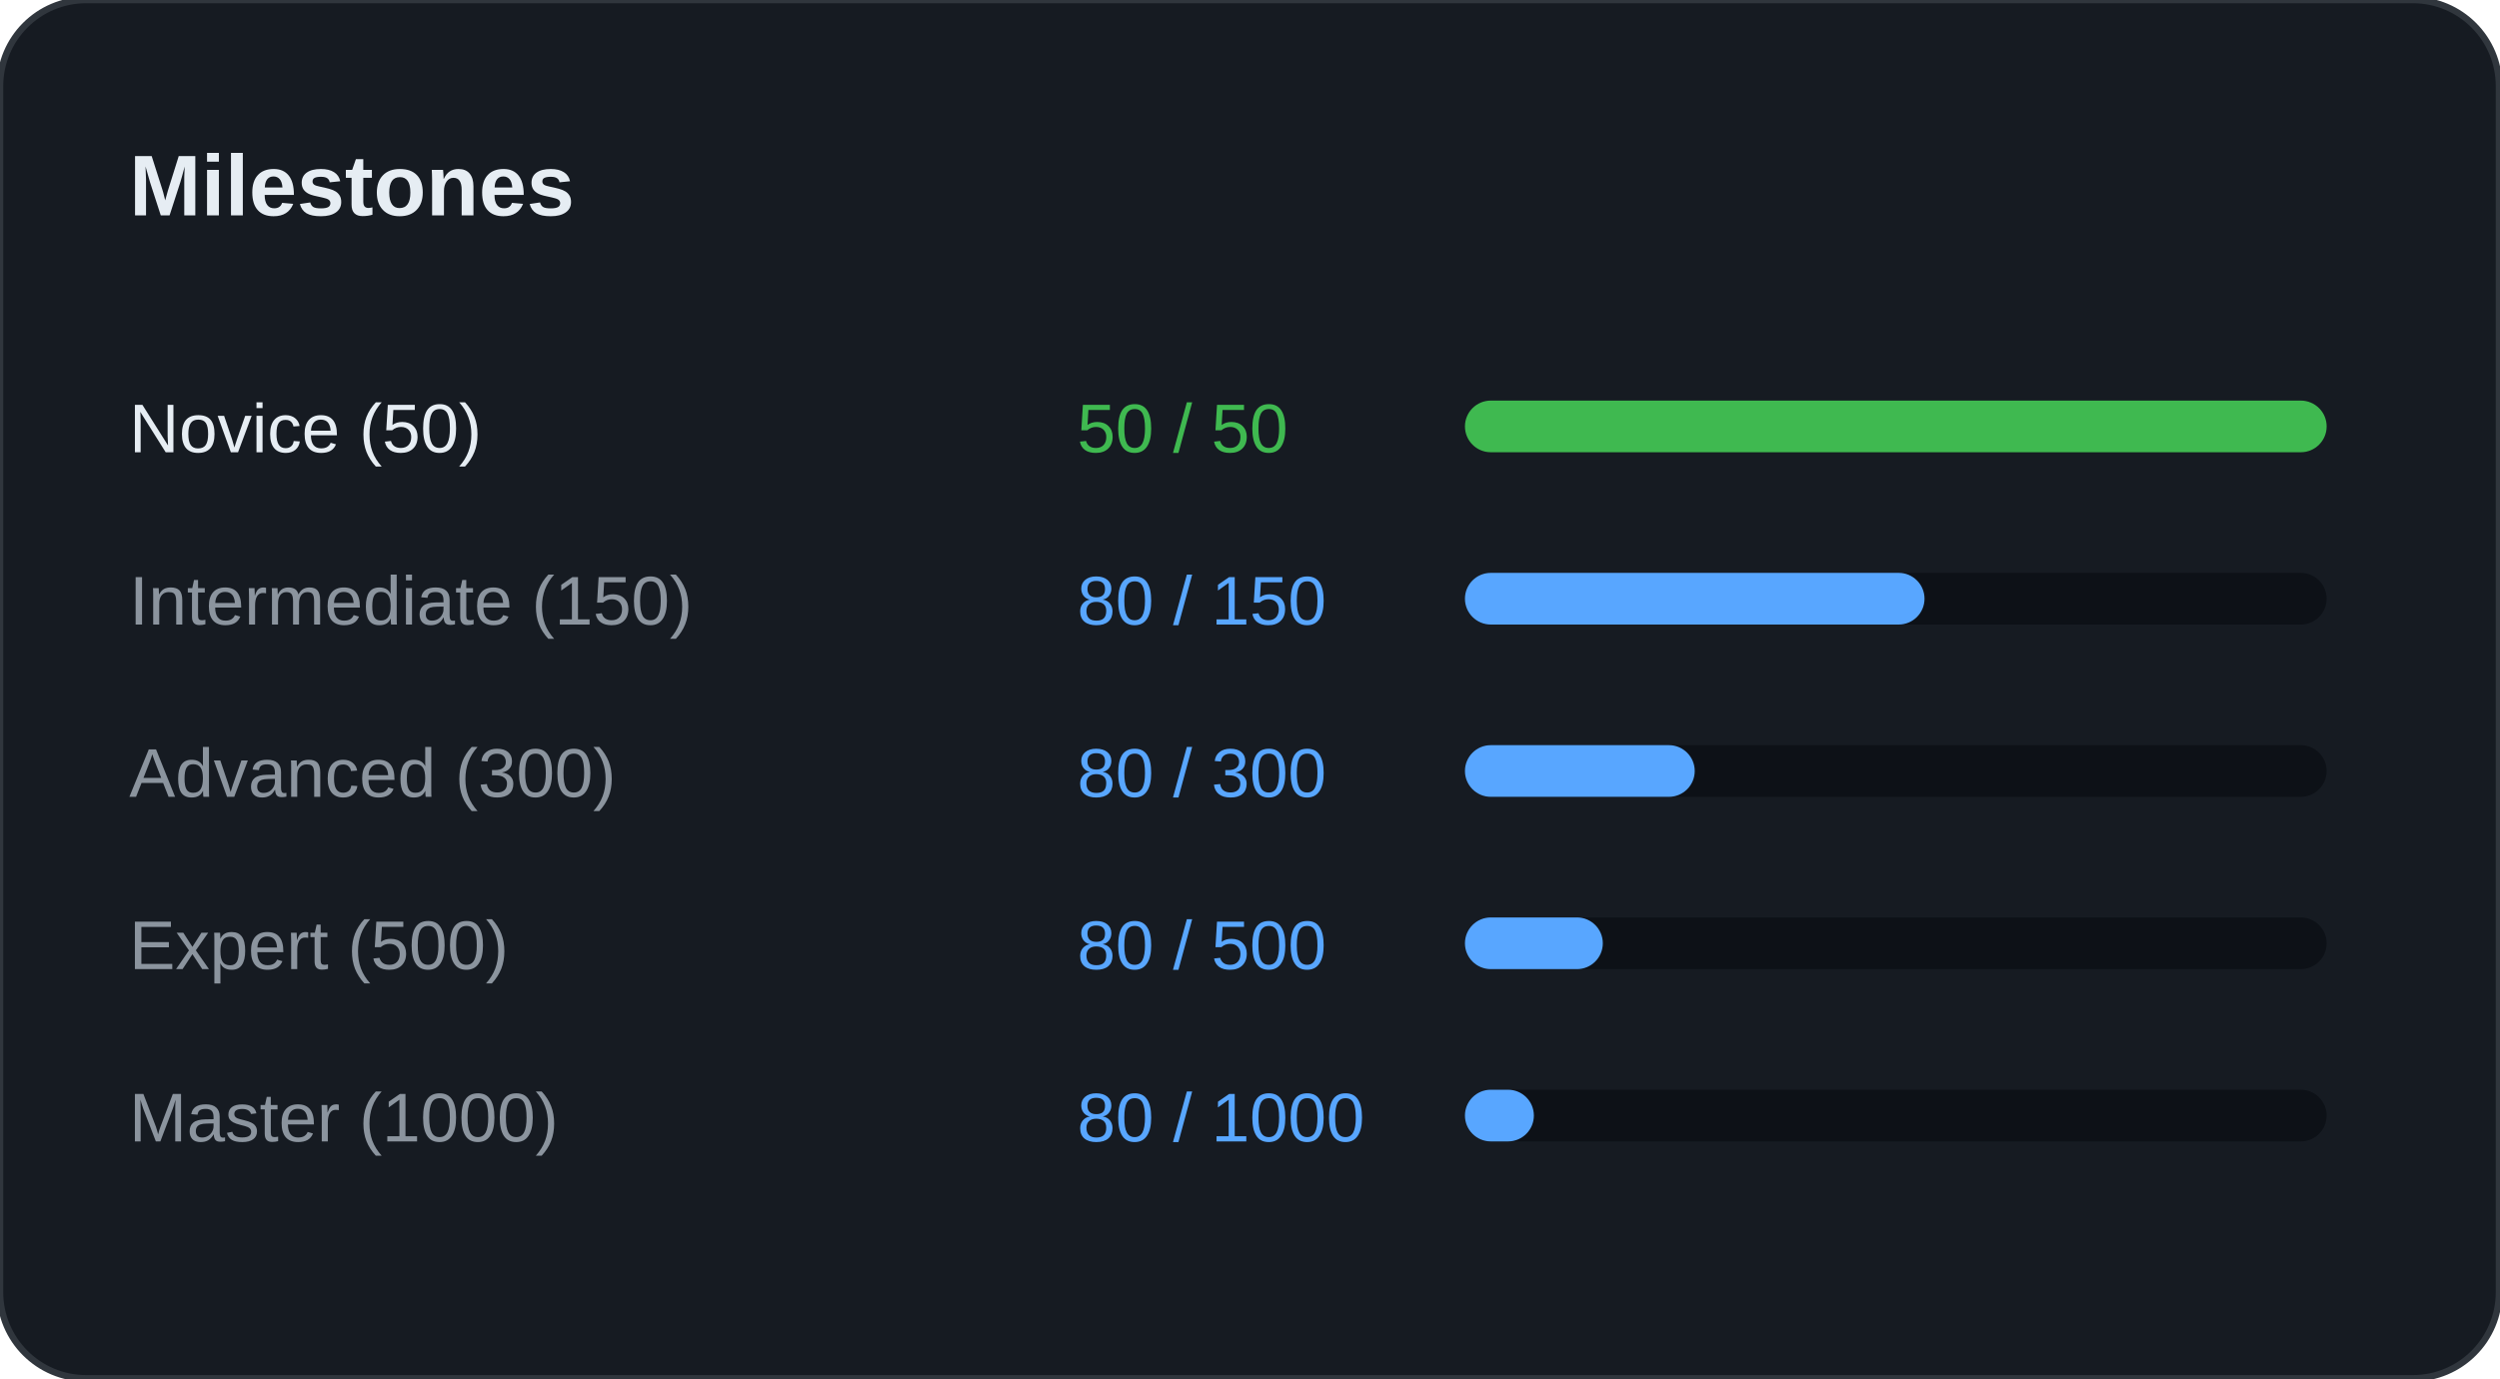
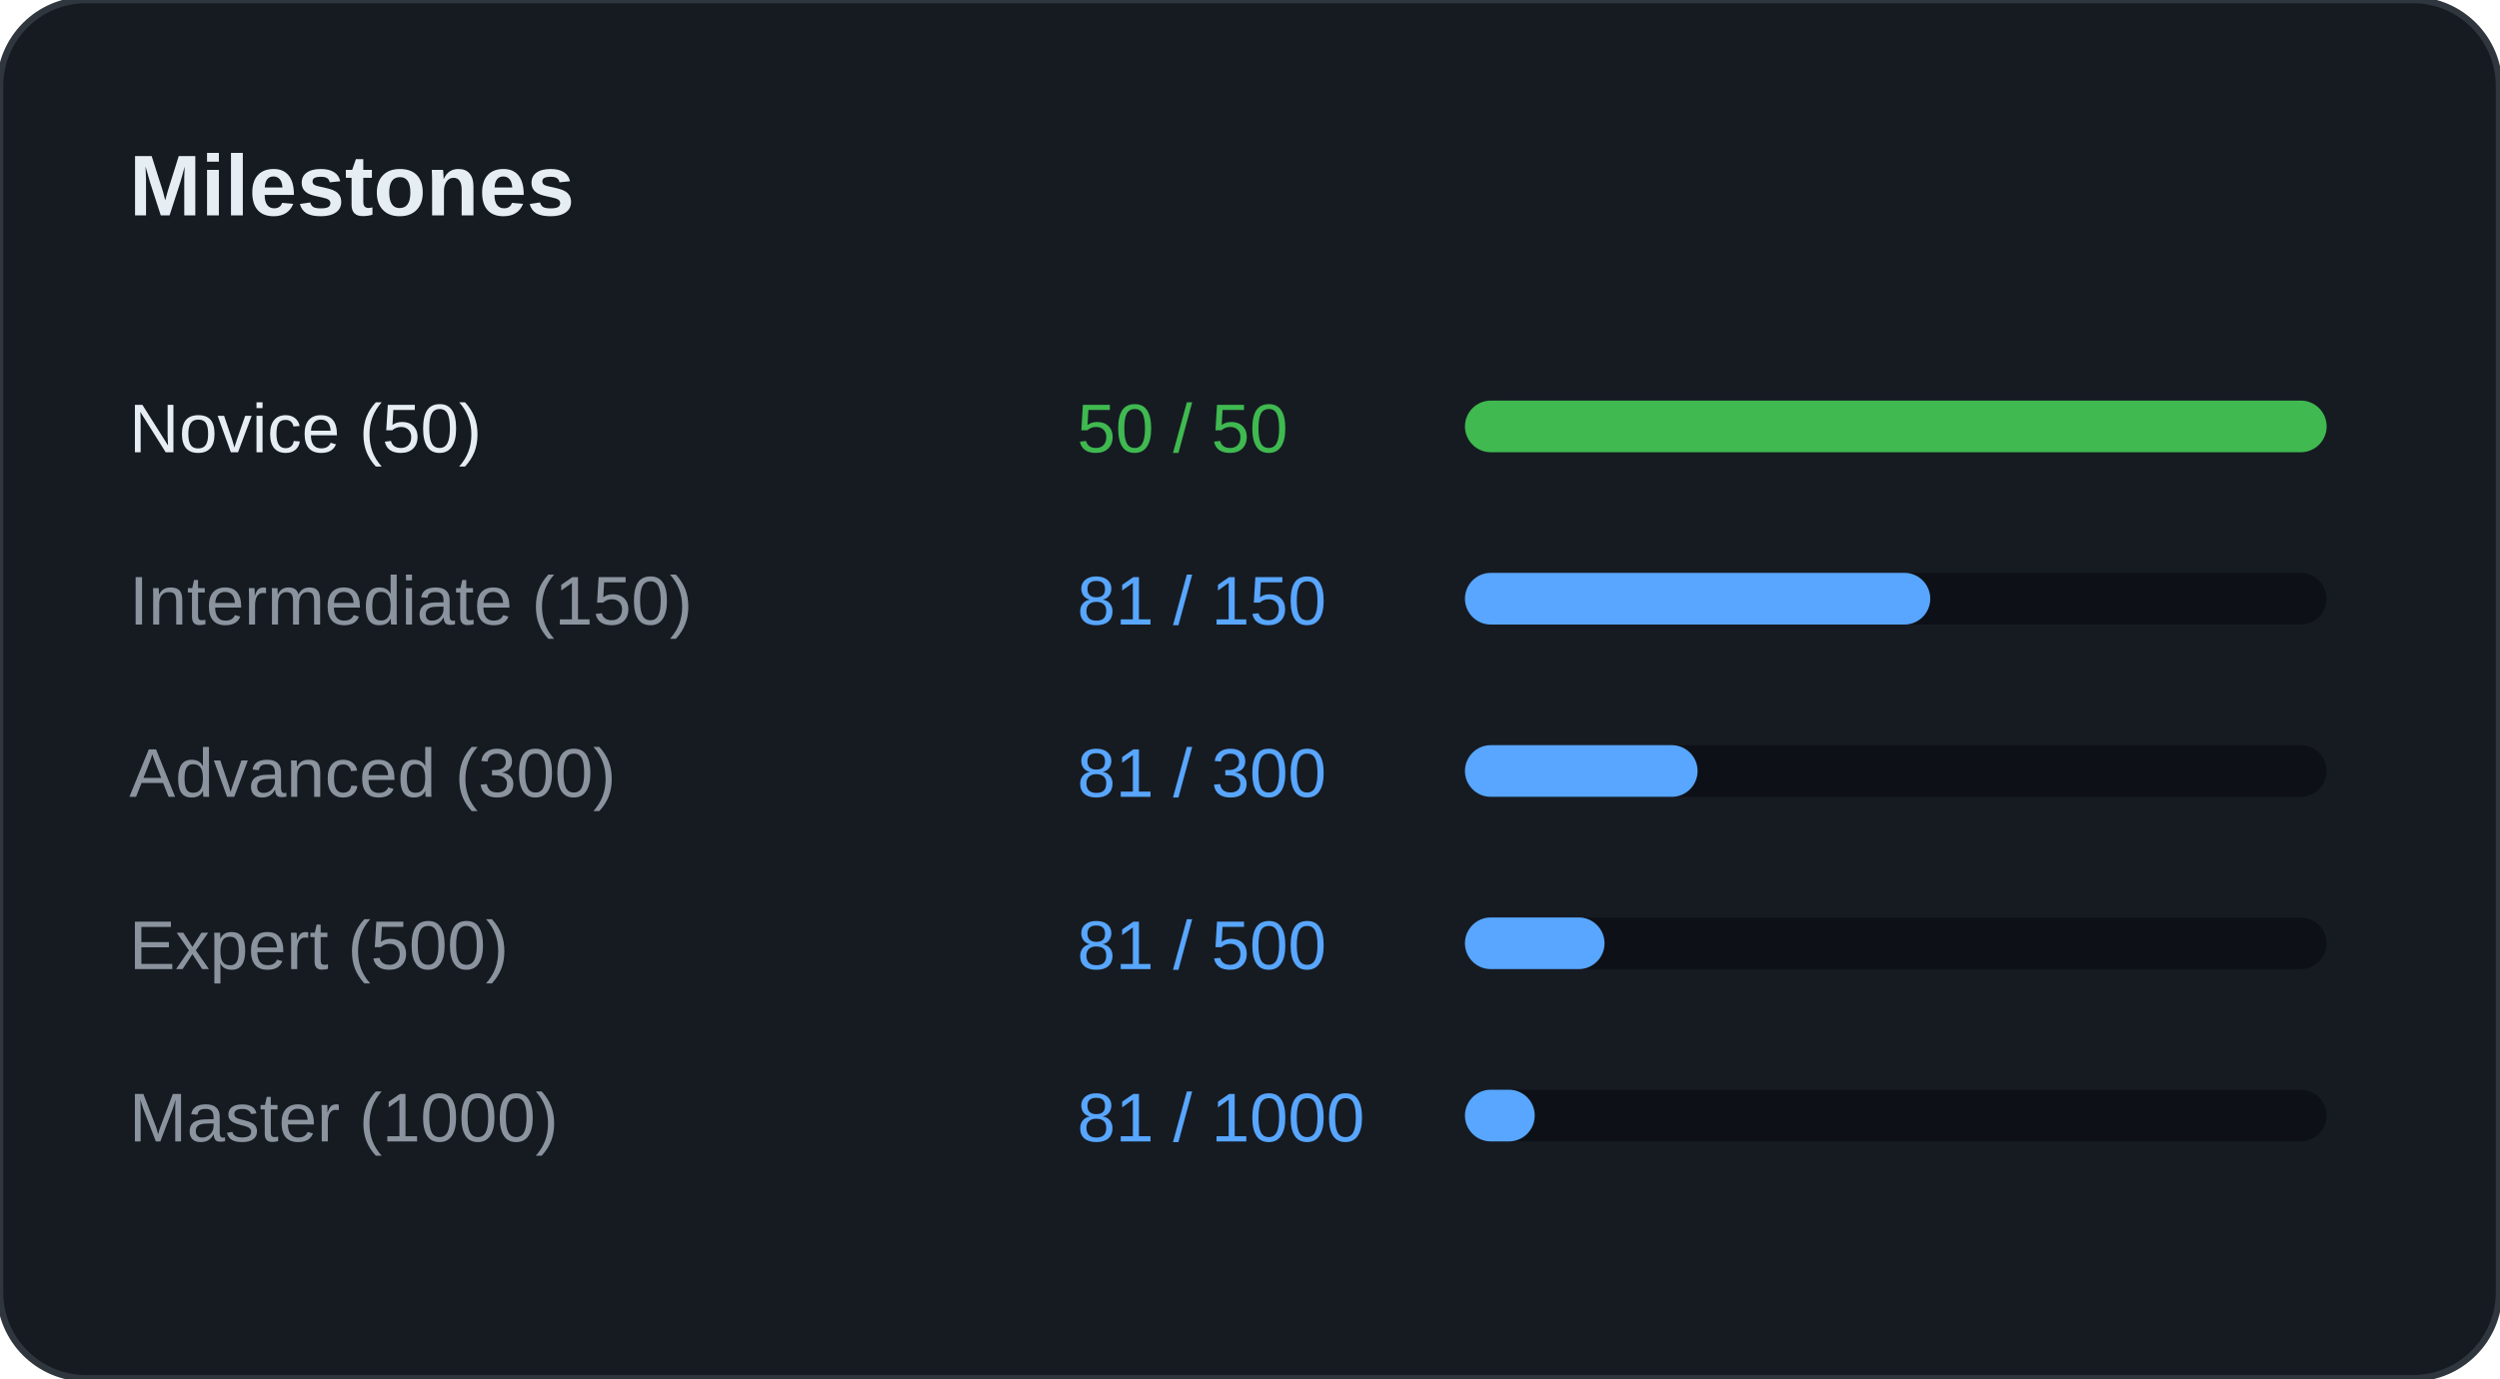
<svg xmlns="http://www.w3.org/2000/svg" width="100%" viewBox="0 0 580 320" preserveAspectRatio="xMidYMid meet">
  <rect width="580" height="320" rx="20" fill="#161B22" stroke="#30363D" stroke-width="1.5" />
  <text x="30" y="50" font-family="Segoe UI, Arial, sans-serif" font-size="20" font-weight="bold" fill="#E6EDF3">Milestones</text>
  <text x="30" y="105" font-family="Segoe UI, Arial, sans-serif" font-size="16" fill="#E6EDF3">Novice (50)</text>
  <text x="250" y="105" font-family="Segoe UI, Arial, sans-serif" font-size="16" fill="#3FB950">50 / 50</text>
  <rect x="340" y="93" width="200" height="12" rx="6" fill="#0D1117" />
  <rect x="340" y="93" width="200" height="12" rx="6" fill="#3FB950" />
  <text x="30" y="145" font-family="Segoe UI, Arial, sans-serif" font-size="16" fill="#8B949E">Intermediate (150)</text>
-   <text x="250" y="145" font-family="Segoe UI, Arial, sans-serif" font-size="16" fill="#58A6FF">80 / 150</text>
+   <text x="250" y="145" font-family="Segoe UI, Arial, sans-serif" font-size="16" fill="#58A6FF">81 / 150</text>
  <rect x="340" y="133" width="200" height="12" rx="6" fill="#0D1117" />
-   <rect x="340" y="133" width="106.667" height="12" rx="6" fill="#58A6FF" />
+   <rect x="340" y="133" width="108" height="12" rx="6" fill="#58A6FF" />
  <text x="30" y="185" font-family="Segoe UI, Arial, sans-serif" font-size="16" fill="#8B949E">Advanced (300)</text>
-   <text x="250" y="185" font-family="Segoe UI, Arial, sans-serif" font-size="16" fill="#58A6FF">80 / 300</text>
+   <text x="250" y="185" font-family="Segoe UI, Arial, sans-serif" font-size="16" fill="#58A6FF">81 / 300</text>
  <rect x="340" y="173" width="200" height="12" rx="6" fill="#0D1117" />
-   <rect x="340" y="173" width="53.333" height="12" rx="6" fill="#58A6FF" />
+   <rect x="340" y="173" width="54" height="12" rx="6" fill="#58A6FF" />
  <text x="30" y="225" font-family="Segoe UI, Arial, sans-serif" font-size="16" fill="#8B949E">Expert (500)</text>
-   <text x="250" y="225" font-family="Segoe UI, Arial, sans-serif" font-size="16" fill="#58A6FF">80 / 500</text>
+   <text x="250" y="225" font-family="Segoe UI, Arial, sans-serif" font-size="16" fill="#58A6FF">81 / 500</text>
  <rect x="340" y="213" width="200" height="12" rx="6" fill="#0D1117" />
-   <rect x="340" y="213" width="32" height="12" rx="6" fill="#58A6FF" />
+   <rect x="340" y="213" width="32.4" height="12" rx="6" fill="#58A6FF" />
  <text x="30" y="265" font-family="Segoe UI, Arial, sans-serif" font-size="16" fill="#8B949E">Master (1000)</text>
-   <text x="250" y="265" font-family="Segoe UI, Arial, sans-serif" font-size="16" fill="#58A6FF">80 / 1000</text>
+   <text x="250" y="265" font-family="Segoe UI, Arial, sans-serif" font-size="16" fill="#58A6FF">81 / 1000</text>
  <rect x="340" y="253" width="200" height="12" rx="6" fill="#0D1117" />
-   <rect x="340" y="253" width="16" height="12" rx="6" fill="#58A6FF" />
+   <rect x="340" y="253" width="16.2" height="12" rx="6" fill="#58A6FF" />
</svg>
